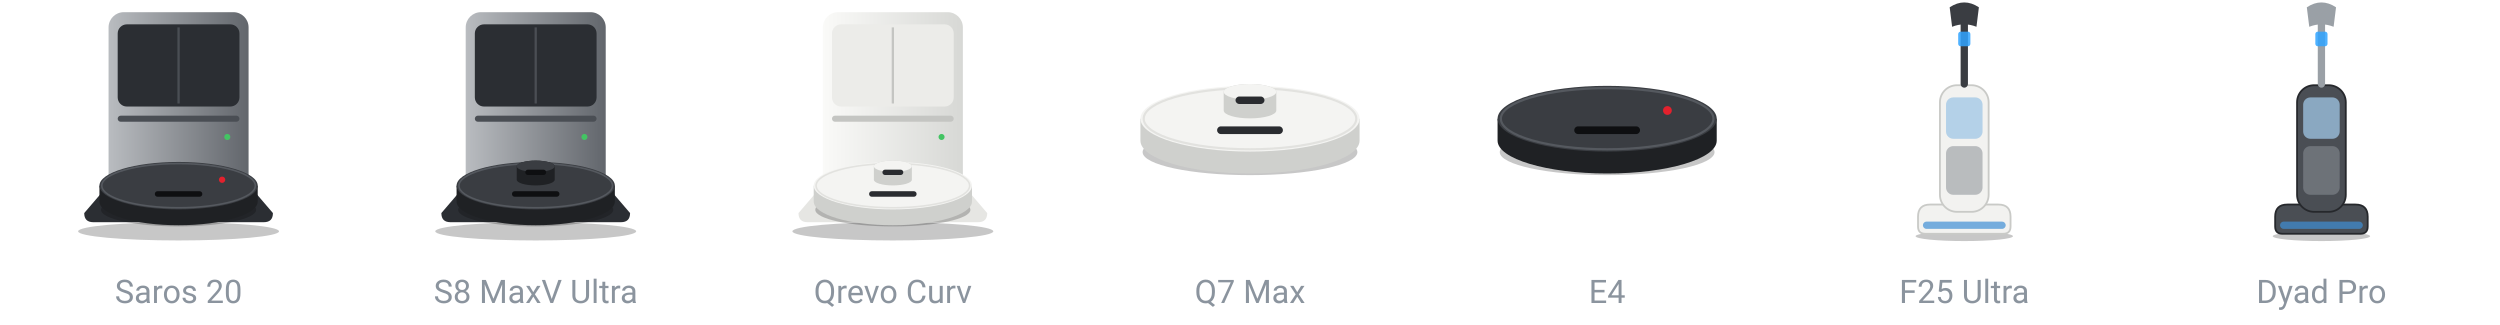
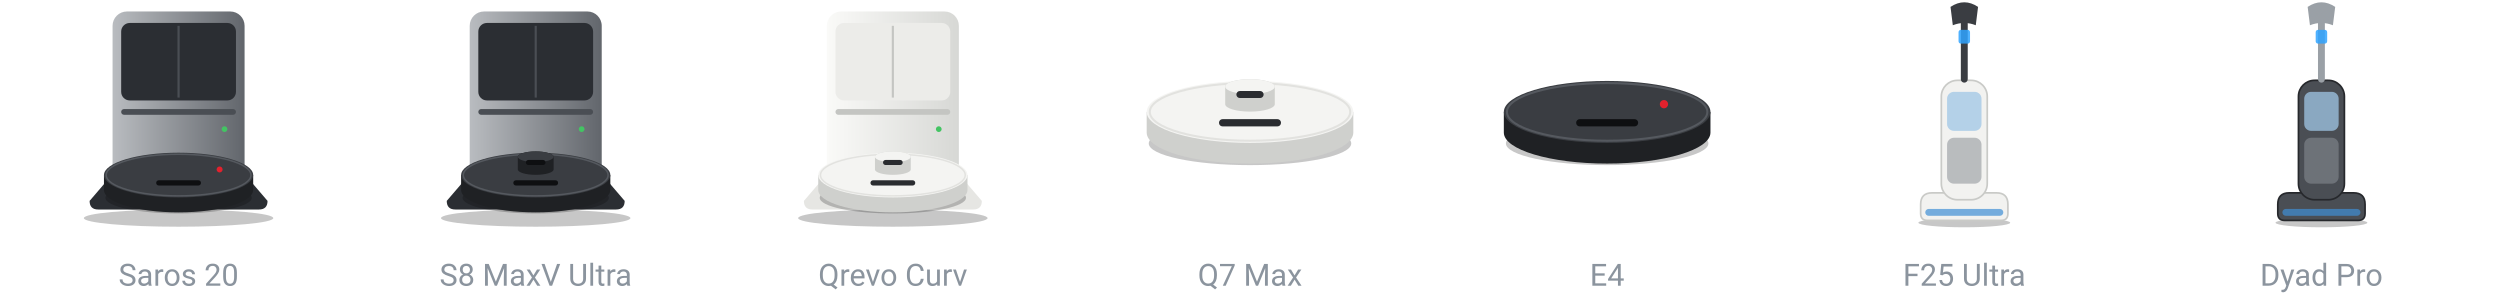
- <svg xmlns="http://www.w3.org/2000/svg" viewBox="0 0 924 120">
+ <svg xmlns="http://www.w3.org/2000/svg" viewBox="0 0 980 120">
  <style>text{font:12px -apple-system,Segoe UI,Roboto,sans-serif;fill:#8b949e}</style>
-   <svg x="21" y="0" width="90" height="90" viewBox="0 0 160 160">
+   <svg x="25" y="0" width="90" height="90" viewBox="0 0 160 160">
    <defs>
      <linearGradient id="d0" x1="0" y1="0" x2="1" y2="0">
        <stop offset="0" stop-color="#b9bcc0" />
        <stop offset="1" stop-color="#62666c" />
      </linearGradient>
    </defs>
    <ellipse cx="80" cy="152" rx="66" ry="6" opacity=".22" />
    <path d="M18 140 L30 126 H130 L142 140 Q142 146 136 146 H24 Q18 146 18 140 Z" fill="#2b2e33" />
    <rect x="34" y="8" width="92" height="124" rx="10" fill="url(#d0)" />
    <rect x="40" y="16" width="80" height="54" rx="6" fill="#2b2e33" />
    <line x1="80" y1="18" x2="80" y2="68" stroke="#4a4e54" stroke-width="1.5" />
    <rect x="40" y="76" width="80" height="4" rx="2" fill="#4a4e54" />
    <circle cx="112" cy="90" r="2" fill="#43c463" />
    <g class="">
      <ellipse cx="80" cy="137.86" rx="50.96" ry="10.92" opacity=".22" />
      <path d="M28 122 v10.4 a52 15.6 0 0 0 104 0 v-10.4 z" fill="#1f2124" />
      <ellipse cx="80" cy="122" rx="52" ry="15.6" fill="#3a3d42" />
      <ellipse cx="80" cy="122" rx="50.44" ry="14.508" fill="none" stroke="#55595f" stroke-width="1.04" />
      <rect x="64.4" y="125.64" width="31.2" height="3.64" rx="1.768" fill="#0e0f11" />
      <circle cx="108.6" cy="118.1" r="2.08" fill="#e3212d" />
    </g>
  </svg>
-   <text x="66" y="112" text-anchor="middle">Saros 20</text>
-   <svg x="153" y="0" width="90" height="90" viewBox="0 0 160 160">
+   <text x="70" y="112" text-anchor="middle">Saros 20</text>
+   <svg x="165" y="0" width="90" height="90" viewBox="0 0 160 160">
    <defs>
      <linearGradient id="d1" x1="0" y1="0" x2="1" y2="0">
        <stop offset="0" stop-color="#b9bcc0" />
        <stop offset="1" stop-color="#62666c" />
      </linearGradient>
    </defs>
    <ellipse cx="80" cy="152" rx="66" ry="6" opacity=".22" />
    <path d="M18 140 L30 126 H130 L142 140 Q142 146 136 146 H24 Q18 146 18 140 Z" fill="#2b2e33" />
    <rect x="34" y="8" width="92" height="124" rx="10" fill="url(#d1)" />
    <rect x="40" y="16" width="80" height="54" rx="6" fill="#2b2e33" />
    <line x1="80" y1="18" x2="80" y2="68" stroke="#4a4e54" stroke-width="1.5" />
    <rect x="40" y="76" width="80" height="4" rx="2" fill="#4a4e54" />
    <circle cx="112" cy="90" r="2" fill="#43c463" />
    <g class="">
      <ellipse cx="80" cy="137.86" rx="50.96" ry="10.92" opacity=".22" />
      <path d="M28 122 v10.4 a52 15.6 0 0 0 104 0 v-10.4 z" fill="#1f2124" />
      <ellipse cx="80" cy="122" rx="52" ry="15.6" fill="#3a3d42" />
      <ellipse cx="80" cy="122" rx="50.44" ry="14.508" fill="none" stroke="#55595f" stroke-width="1.04" />
      <rect x="64.4" y="125.64" width="31.2" height="3.64" rx="1.768" fill="#0e0f11" />
      <path d="M67.52 118.1 v-8.84 a12.48 3.744 0 0 1 24.96 0 v8.84 a12.48 3.744 0 0 1 -24.96 0 z" fill="#1f2124" />
      <ellipse cx="80" cy="109.26" rx="12.48" ry="3.744" fill="#3a3d42" />
      <rect x="73.136" y="111.47" width="13.728" height="3.536" rx="1.768" fill="#0e0f11" />
    </g>
  </svg>
-   <text x="198" y="112" text-anchor="middle">S8 MaxV Ultra</text>
-   <svg x="285" y="0" width="90" height="90" viewBox="0 0 160 160">
+   <text x="210" y="112" text-anchor="middle">S8 MaxV Ultra</text>
+   <svg x="305" y="0" width="90" height="90" viewBox="0 0 160 160">
    <defs>
      <linearGradient id="d2" x1="0" y1="0" x2="1" y2="0">
        <stop offset="0" stop-color="#fafaf8" />
        <stop offset="1" stop-color="#d7d8d5" />
      </linearGradient>
    </defs>
    <ellipse cx="80" cy="152" rx="66" ry="6" opacity=".22" />
    <path d="M18 140 L30 126 H130 L142 140 Q142 146 136 146 H24 Q18 146 18 140 Z" fill="#e6e6e3" />
    <rect x="34" y="8" width="92" height="124" rx="10" fill="url(#d2)" />
    <rect x="40" y="16" width="80" height="54" rx="6" fill="#ecece9" />
    <line x1="80" y1="18" x2="80" y2="68" stroke="#c4c5c2" stroke-width="1.5" />
    <rect x="40" y="76" width="80" height="4" rx="2" fill="#c4c5c2" />
    <circle cx="112" cy="90" r="2" fill="#43c463" />
    <g class="">
      <ellipse cx="80" cy="137.86" rx="50.96" ry="10.92" opacity=".22" />
      <path d="M28 122 v10.4 a52 15.6 0 0 0 104 0 v-10.4 z" fill="#cfd0cd" />
      <ellipse cx="80" cy="122" rx="52" ry="15.6" fill="#f4f4f2" />
      <ellipse cx="80" cy="122" rx="50.44" ry="14.508" fill="none" stroke="#e2e2df" stroke-width="1.04" />
      <rect x="64.4" y="125.64" width="31.2" height="3.64" rx="1.768" fill="#2a2c30" />
      <path d="M67.52 118.1 v-8.84 a12.48 3.744 0 0 1 24.96 0 v8.84 a12.48 3.744 0 0 1 -24.96 0 z" fill="#cfd0cd" />
      <ellipse cx="80" cy="109.26" rx="12.48" ry="3.744" fill="#f4f4f2" />
      <rect x="73.136" y="111.47" width="13.728" height="3.536" rx="1.768" fill="#2a2c30" />
    </g>
  </svg>
-   <text x="330" y="112" text-anchor="middle">Qrevo Curv</text>
-   <svg x="417" y="0" width="90" height="90" viewBox="0 0 160 104">
+   <text x="350" y="112" text-anchor="middle">Qrevo Curv</text>
+   <svg x="445" y="0" width="90" height="90" viewBox="0 0 160 104">
    <g class="">
      <ellipse cx="80" cy="71.96" rx="70.56" ry="15.12" opacity=".22" />
      <path d="M8 50 v14.4 a72 21.6 0 0 0 144 0 v-14.4 z" fill="#cfd0cd" />
      <ellipse cx="80" cy="50" rx="72" ry="21.6" fill="#f4f4f2" />
      <ellipse cx="80" cy="50" rx="69.84" ry="20.088" fill="none" stroke="#e2e2df" stroke-width="1.44" />
      <rect x="58.4" y="55.04" width="43.2" height="5.04" rx="2.448" fill="#2a2c30" />
      <path d="M62.72 44.6 v-12.24 a17.28 5.184 0 0 1 34.56 0 v12.24 a17.28 5.184 0 0 1 -34.56 0 z" fill="#cfd0cd" />
      <ellipse cx="80" cy="32.36" rx="17.28" ry="5.184" fill="#f4f4f2" />
      <rect x="70.496" y="35.42" width="19.008" height="4.896" rx="2.448" fill="#2a2c30" />
    </g>
  </svg>
-   <text x="462" y="112" text-anchor="middle">Q7 Max</text>
-   <svg x="549" y="0" width="90" height="90" viewBox="0 0 160 104">
+   <text x="490" y="112" text-anchor="middle">Q7 Max</text>
+   <svg x="585" y="0" width="90" height="90" viewBox="0 0 160 104">
    <g class="">
      <ellipse cx="80" cy="71.96" rx="70.56" ry="15.12" opacity=".22" />
      <path d="M8 50 v14.4 a72 21.6 0 0 0 144 0 v-14.4 z" fill="#1f2124" />
      <ellipse cx="80" cy="50" rx="72" ry="21.6" fill="#3a3d42" />
      <ellipse cx="80" cy="50" rx="69.84" ry="20.088" fill="none" stroke="#55595f" stroke-width="1.44" />
      <rect x="58.4" y="55.04" width="43.2" height="5.04" rx="2.448" fill="#0e0f11" />
      <circle cx="119.6" cy="44.6" r="2.88" fill="#e3212d" />
    </g>
  </svg>
-   <text x="594" y="112" text-anchor="middle">E4</text>
-   <svg x="681" y="0" width="90" height="90" viewBox="0 0 100 200">
+   <text x="630" y="112" text-anchor="middle">E4</text>
+   <svg x="725" y="0" width="90" height="90" viewBox="0 0 100 200">
    <ellipse cx="50" cy="194" rx="40" ry="4" opacity=".22" />
    <path d="M12 178 Q12 168 22 168 H78 Q88 168 88 178 V186 Q88 192 82 192 H18 Q12 192 12 186 Z" fill="#f2f2f0" stroke="#c9cac7" stroke-width="1.5" />
    <rect x="16" y="182" width="68" height="6" rx="3" fill="#3f8fd4" opacity=".7" />
    <rect x="30" y="70" width="40" height="104" rx="14" fill="#f2f2f0" stroke="#c9cac7" stroke-width="1.5" />
    <rect x="35" y="80" width="30" height="34" rx="6" fill="#9fc6e6" opacity=".75" />
    <rect x="35" y="120" width="30" height="40" rx="6" fill="#8a8f96" opacity=".55" />
    <rect x="47" y="14" width="6" height="58" rx="3" fill="#3a3d42" />
    <path d="M38 6 Q50 -2 62 6 L60 22 Q50 18 40 22 Z" fill="#3a3d42" />
    <rect x="45" y="26" width="10" height="12" rx="2" fill="#2fa3ff" opacity=".85" />
  </svg>
-   <text x="726" y="112" text-anchor="middle">F25 Ultra</text>
-   <svg x="813" y="0" width="90" height="90" viewBox="0 0 100 200">
+   <text x="770" y="112" text-anchor="middle">F25 Ultra</text>
+   <svg x="865" y="0" width="90" height="90" viewBox="0 0 100 200">
    <ellipse cx="50" cy="194" rx="40" ry="4" opacity=".22" />
    <path d="M12 178 Q12 168 22 168 H78 Q88 168 88 178 V186 Q88 192 82 192 H18 Q12 192 12 186 Z" fill="#4a4e54" stroke="#26282c" stroke-width="1.5" />
    <rect x="16" y="182" width="68" height="6" rx="3" fill="#3f8fd4" opacity=".7" />
    <rect x="30" y="70" width="40" height="104" rx="14" fill="#4a4e54" stroke="#26282c" stroke-width="1.5" />
    <rect x="35" y="80" width="30" height="34" rx="6" fill="#9fc6e6" opacity=".75" />
    <rect x="35" y="120" width="30" height="40" rx="6" fill="#8a8f96" opacity=".55" />
    <rect x="47" y="14" width="6" height="58" rx="3" fill="#9aa0a6" />
    <path d="M38 6 Q50 -2 62 6 L60 22 Q50 18 40 22 Z" fill="#9aa0a6" />
    <rect x="45" y="26" width="10" height="12" rx="2" fill="#2fa3ff" opacity=".85" />
  </svg>
-   <text x="858" y="112" text-anchor="middle">Dyad Pro</text>
+   <text x="910" y="112" text-anchor="middle">Dyad Pro</text>
</svg>
